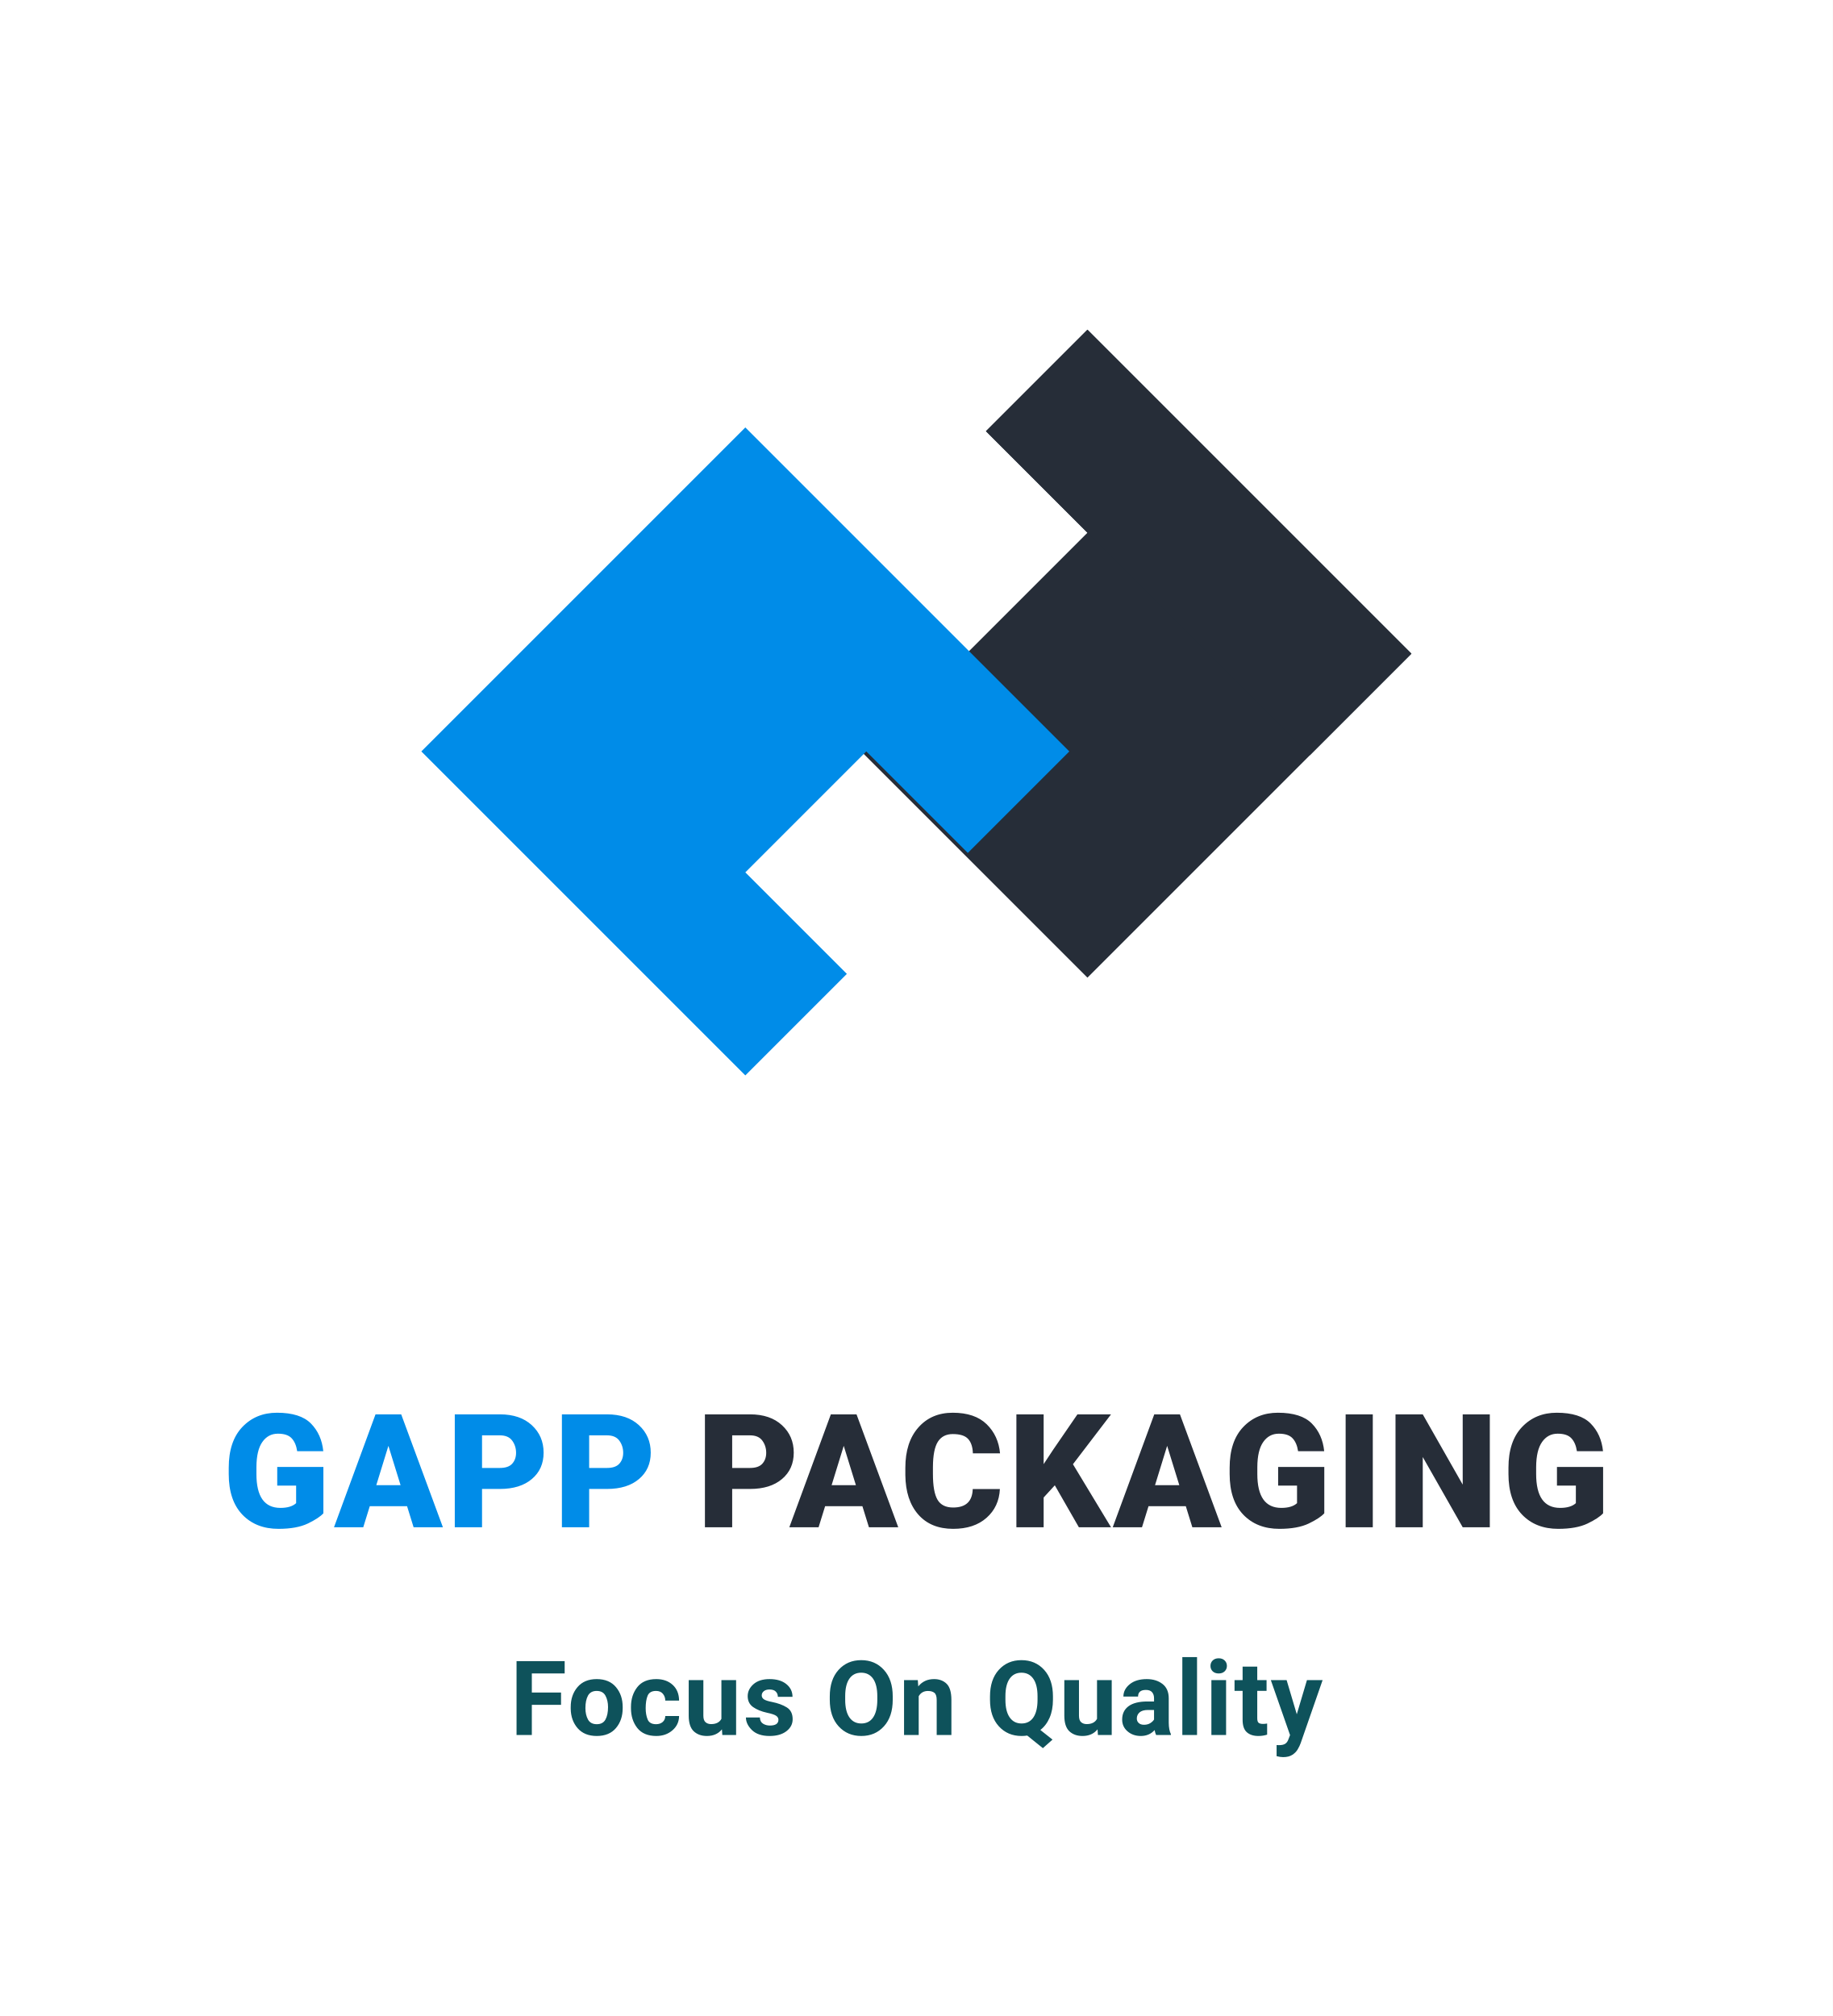
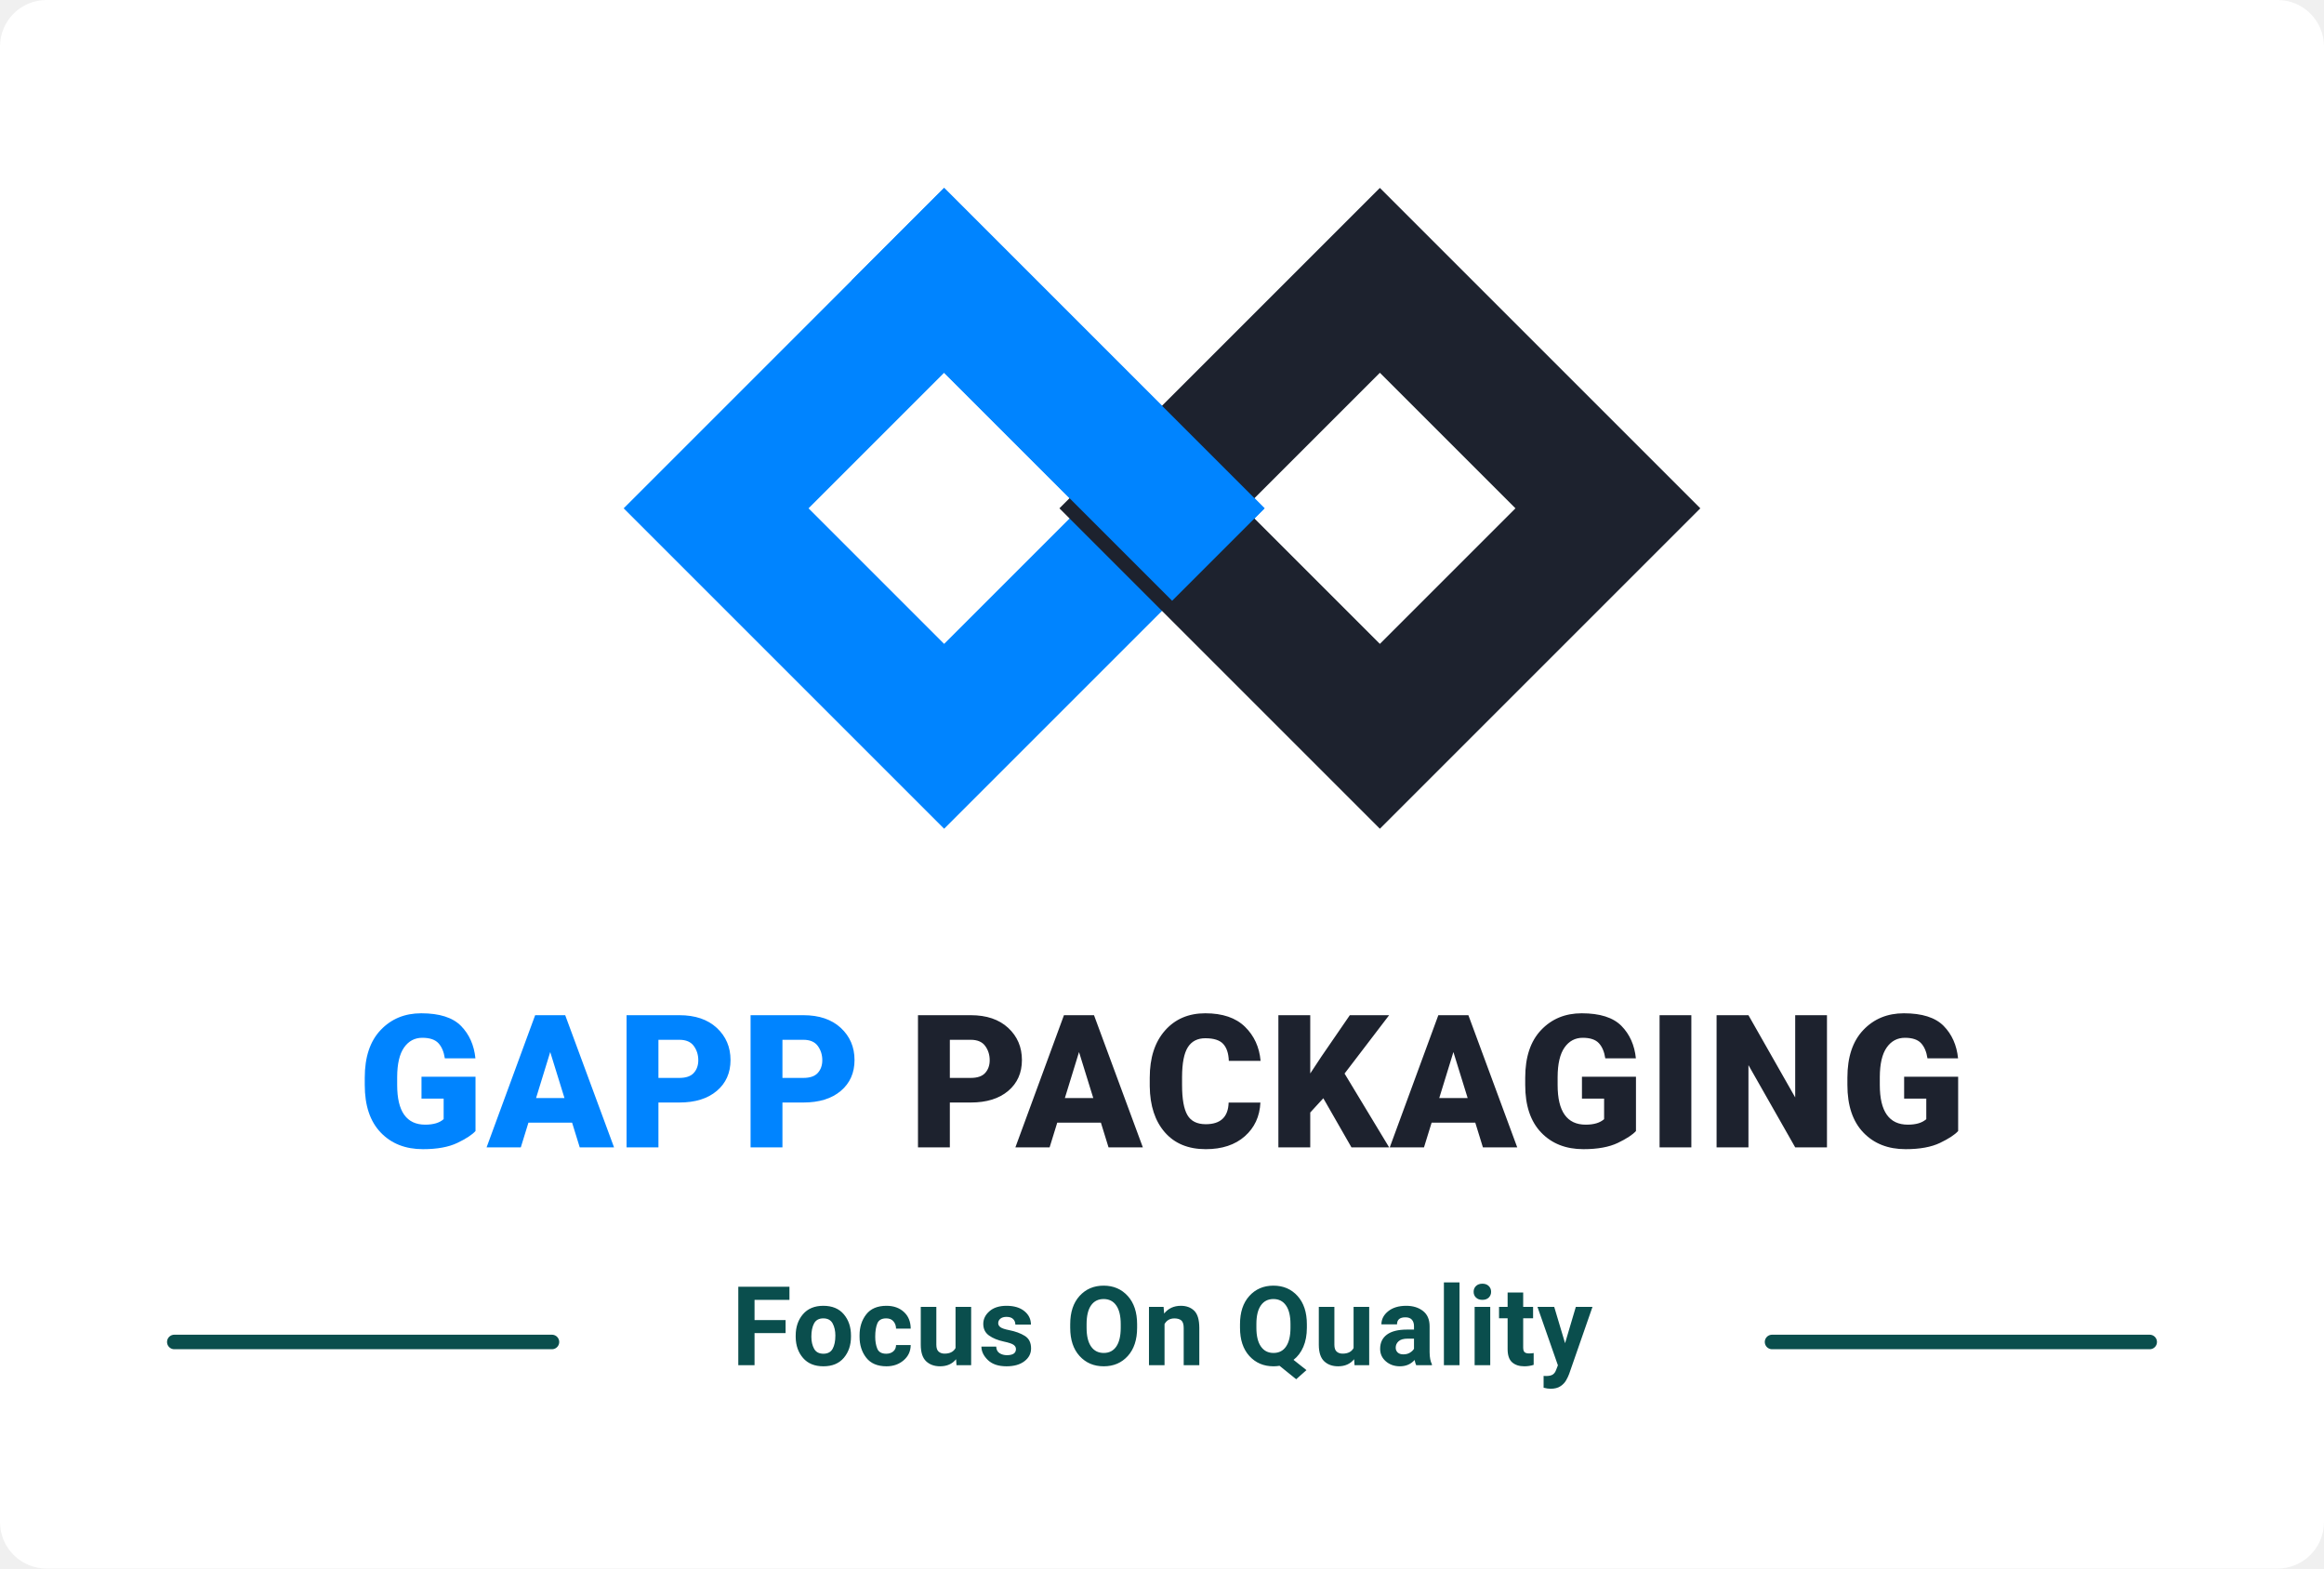
- <svg xmlns="http://www.w3.org/2000/svg" viewBox="0 0 600 660" width="100%" height="100%">
+ <svg xmlns="http://www.w3.org/2000/svg" viewBox="0 0 800 540" width="100%" height="100%">
+   <rect width="100%" height="100%" fill="#FFFFFF" rx="16" />
  <defs>
    <style>
-       .blue-color { fill: #008CE8; }
-       .dark-color { fill: #262D38; }
-       .tagline-color { fill: #0E525B; }
-       .font-title {
-         font-family: -apple-system, BlinkMacSystemFont, 'Segoe UI', Roboto, 'Helvetica Neue', Arial, sans-serif;
-         font-weight: 800;
+       .blue-brand { fill: #0084FF; }
+       .dark-brand { fill: #1D222E; }
+       .font-main {
+         font-family: 'Plus Jakarta Sans', system-ui, -apple-system, BlinkMacSystemFont, 'Segoe UI', Roboto, 'Helvetica Neue', Arial, sans-serif;
+         font-weight: 900;
      }
-       .font-sub {
-         font-family: -apple-system, BlinkMacSystemFont, 'Segoe UI', Roboto, 'Helvetica Neue', Arial, sans-serif;
-         font-weight: 600;
+       .font-tag {
+         font-family: 'Plus Jakarta Sans', system-ui, -apple-system, BlinkMacSystemFont, 'Segoe UI', Roboto, 'Helvetica Neue', Arial, sans-serif;
+         font-weight: 700;
      }
    </style>
  </defs>
-   <rect width="100%" height="100%" fill="#FFFFFF" />
-   <g id="brand-symbol" transform="translate(300, 230)">
-     <g transform="translate(56, -16) rotate(45)">
-       <path fill="#262D38" d="         M -75 -75         L 75 -75         L 75 75         L -75 75         L -75 28         L -28 28         L -28 -28         L -75 -28         Z       " />
+   <g id="interlocking-mark">
+     <g transform="translate(325, 175) rotate(45)">
+       <path class="blue-brand" fill-rule="evenodd" d="         M -78 -78         H 78         V 78         H -78         Z         M -33 -33         V 33         H 33         V -33         Z       " />
    </g>
-     <g transform="translate(-56, 16) rotate(45)">
-       <path fill="#008CE8" d="         M -75 -75         L 75 -75         L 75 -28         L 28 -28         L 28 28         L 75 28         L 75 75         L -75 75         Z       " />
+     <g transform="translate(475, 175) rotate(45)">
+       <path class="dark-brand" fill-rule="evenodd" d="         M -78 -78         H 78         V 78         H -78         Z         M -33 -33         V 33         H 33         V -33         Z       " />
    </g>
-     <g transform="translate(56, -16) rotate(45)">
-       <path fill="#262D38" d="         M -75 -75         L 75 -75         L 75 -28         L -75 -28         Z       " />
+     <g transform="translate(325, 175) rotate(45)">
+       <path class="blue-brand" d="         M -78 -78         H 78         V -33         H -78         Z       " />
    </g>
  </g>
-   <g transform="translate(300, 500)" text-anchor="middle">
-     <text class="font-title" font-size="52" letter-spacing="1.2">
-       <tspan class="blue-color">GAPP </tspan>
-       <tspan class="dark-color">PACKAGING</tspan>
+   <g transform="translate(400, 395)" text-anchor="middle">
+     <text class="font-main" font-size="64" letter-spacing="1">
+       <tspan class="blue-brand">GAPP </tspan>
+       <tspan class="dark-brand">PACKAGING</tspan>
    </text>
  </g>
-   <g transform="translate(300, 568)" text-anchor="middle">
-     <text class="font-sub tagline-color" font-size="34" letter-spacing="0.5">
+   <g transform="translate(400, 470)">
+     <line x1="-340" y1="-8" x2="-210" y2="-8" stroke="#0A4E4D" stroke-width="5" stroke-linecap="round" />
+     <text text-anchor="middle" class="font-tag" fill="#0A4E4D" font-size="38" letter-spacing="0.5">
      Focus On Quality
    </text>
+     <line x1="210" y1="-8" x2="340" y2="-8" stroke="#0A4E4D" stroke-width="5" stroke-linecap="round" />
  </g>
</svg>
